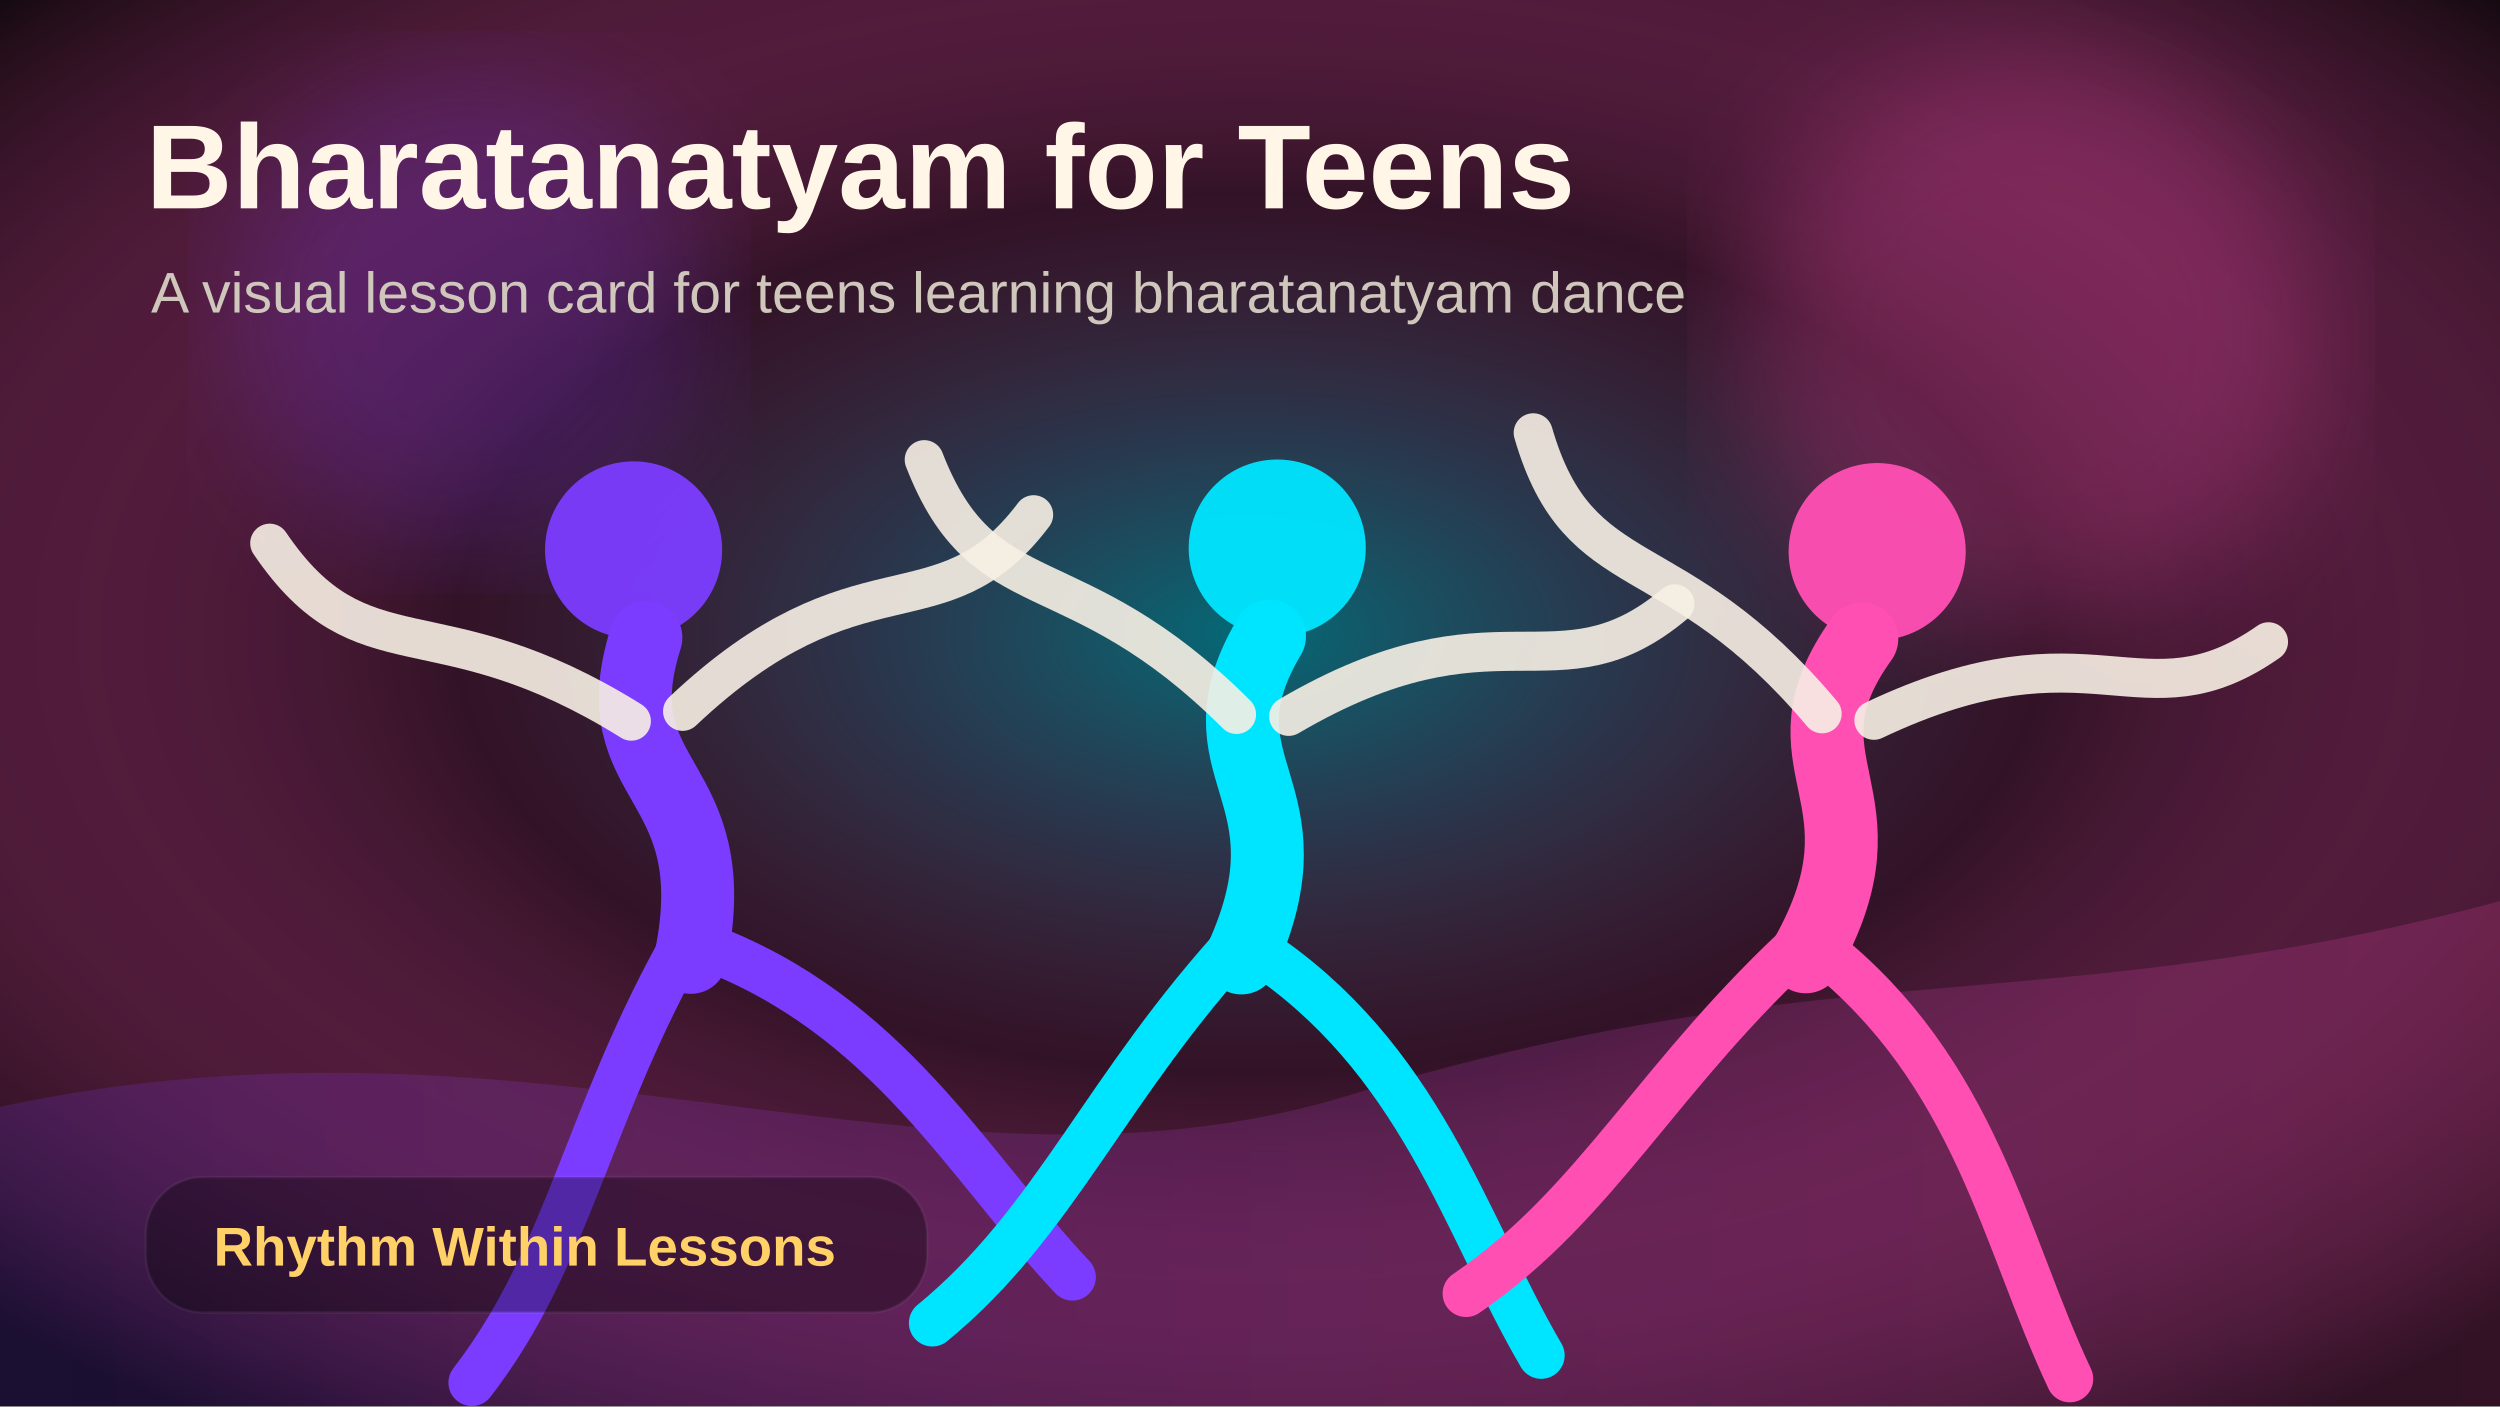
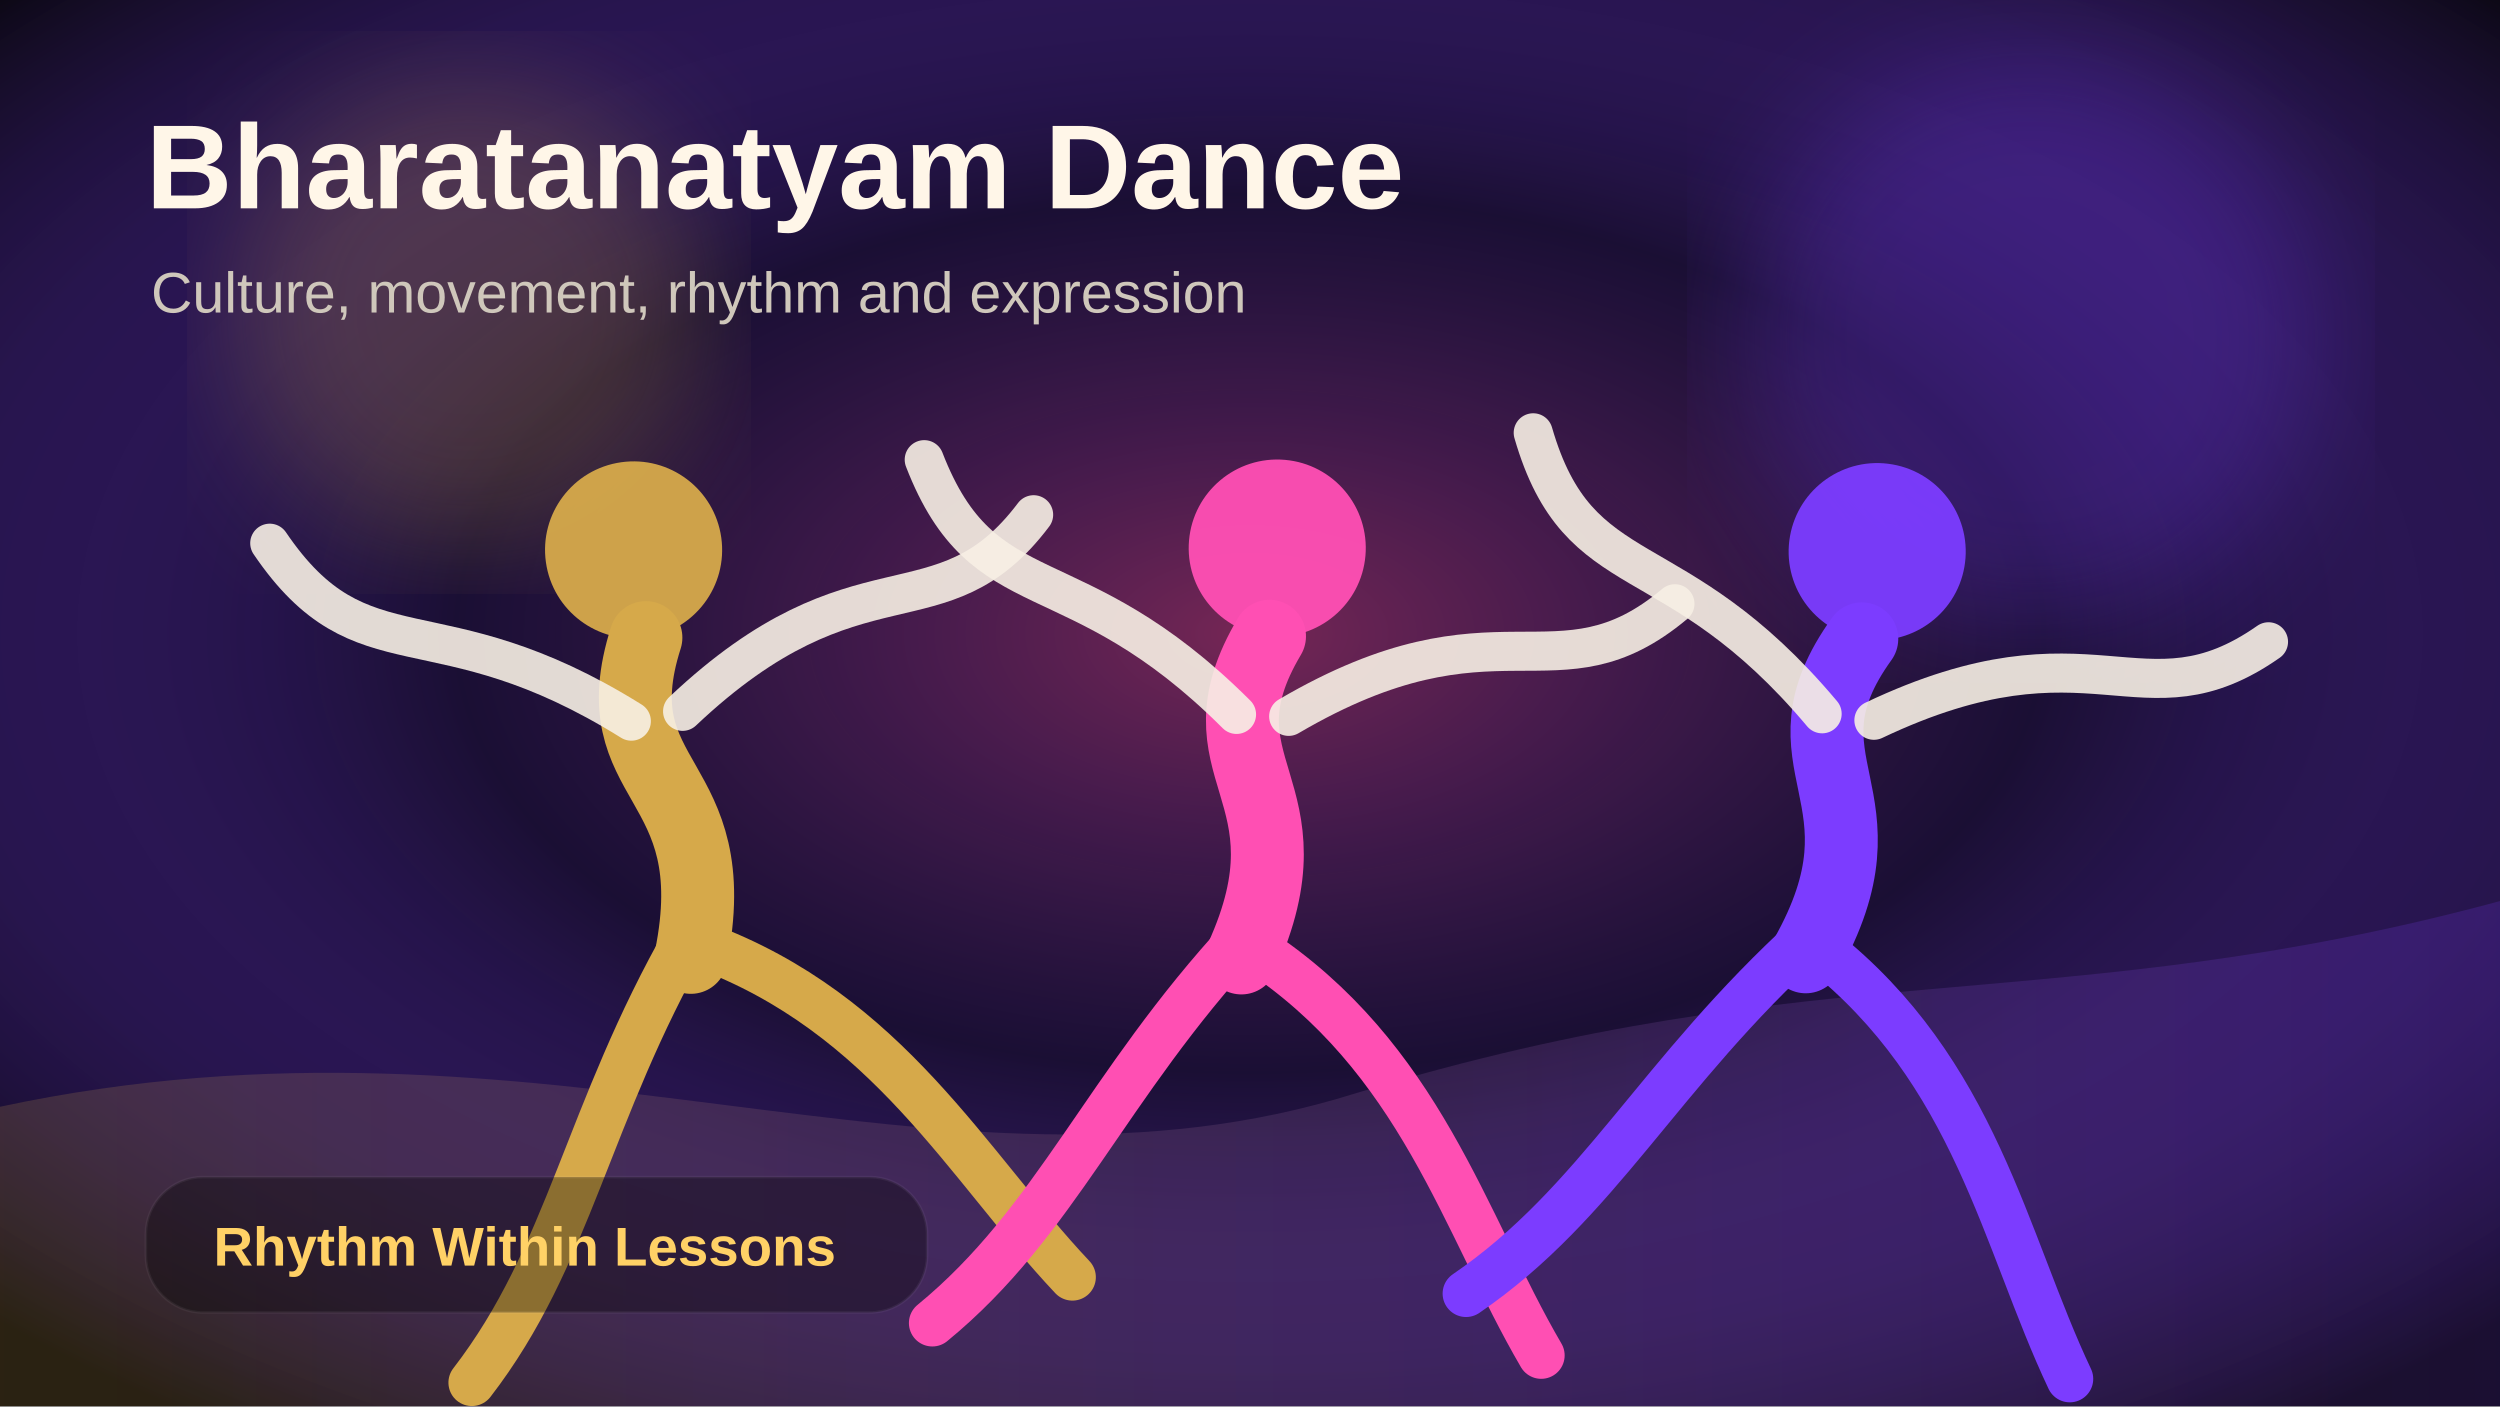
<svg xmlns="http://www.w3.org/2000/svg" viewBox="0 0 960 540" width="960" height="540">
  <defs>
    <radialGradient id="g" cx="50%" cy="45%" r="70%">
-       <stop stop-color="#00e5ff" stop-opacity=".45" />
-       <stop offset=".45" stop-color="#ff4fb3" stop-opacity=".18" />
+       <stop stop-color="#ff4fb3" stop-opacity=".45" />
+       <stop offset=".45" stop-color="#7c3cff" stop-opacity=".18" />
      <stop offset="1" stop-color="#050505" />
    </radialGradient>
    <linearGradient id="l" x1="0" x2="1">
-       <stop stop-color="#7c3cff" />
-       <stop offset="1" stop-color="#ff4fb3" />
+       <stop stop-color="#d6a94a" />
+       <stop offset="1" stop-color="#7c3cff" />
    </linearGradient>
    <filter id="blur">
      <feGaussianBlur stdDeviation="24" />
    </filter>
  </defs>
  <rect width="960" height="540" fill="#050507" />
  <rect width="960" height="540" fill="url(#g)" />
-   <circle cx="180" cy="120" r="90" fill="#7c3cff" opacity=".22" filter="url(#blur)" />
-   <circle cx="780" cy="130" r="110" fill="#ff4fb3" opacity=".25" filter="url(#blur)" />
+   <circle cx="180" cy="120" r="90" fill="#d6a94a" opacity=".22" filter="url(#blur)" />
+   <circle cx="780" cy="130" r="110" fill="#7c3cff" opacity=".25" filter="url(#blur)" />
  <path d="M0 425 C210 380 360 470 520 420 C700 365 790 392 960 346 L960 540 L0 540Z" fill="url(#l)" opacity=".18" />
  <g transform="translate(260,330) rotate(-8)">
+     <circle cx="0" cy="-120" r="34" fill="#d6a94a" opacity=".95" />
+     <path d="M0 -86 C-26 -32 24 -30 0 38" stroke="#d6a94a" stroke-width="28" stroke-linecap="round" fill="none" />
+     <path d="M-10 -55 C-78 -112 -110 -85 -138 -142" stroke="#f7efe4" stroke-width="15" stroke-linecap="round" fill="none" opacity=".9" />
+     <path d="M10 -56 C86 -110 112 -70 154 -112" stroke="#f7efe4" stroke-width="15" stroke-linecap="round" fill="none" opacity=".9" />
+     <path d="M0 30 C-48 92 -62 145 -106 188" stroke="#d6a94a" stroke-width="18" stroke-linecap="round" fill="none" />
+     <path d="M5 34 C72 70 94 132 128 180" stroke="#d6a94a" stroke-width="18" stroke-linecap="round" fill="none" />
+   </g>
+   <g transform="translate(480,330) rotate(5)">
+     <circle cx="0" cy="-120" r="34" fill="#ff4fb3" opacity=".95" />
+     <path d="M0 -86 C-26 -32 24 -30 0 38" stroke="#ff4fb3" stroke-width="28" stroke-linecap="round" fill="none" />
+     <path d="M-10 -55 C-78 -112 -110 -85 -138 -142" stroke="#f7efe4" stroke-width="15" stroke-linecap="round" fill="none" opacity=".9" />
+     <path d="M10 -56 C86 -110 112 -70 154 -112" stroke="#f7efe4" stroke-width="15" stroke-linecap="round" fill="none" opacity=".9" />
+     <path d="M0 30 C-48 92 -62 145 -106 188" stroke="#ff4fb3" stroke-width="18" stroke-linecap="round" fill="none" />
+     <path d="M5 34 C72 70 94 132 128 180" stroke="#ff4fb3" stroke-width="18" stroke-linecap="round" fill="none" />
+   </g>
+   <g transform="translate(700,330) rotate(10)">
    <circle cx="0" cy="-120" r="34" fill="#7c3cff" opacity=".95" />
    <path d="M0 -86 C-26 -32 24 -30 0 38" stroke="#7c3cff" stroke-width="28" stroke-linecap="round" fill="none" />
    <path d="M-10 -55 C-78 -112 -110 -85 -138 -142" stroke="#f7efe4" stroke-width="15" stroke-linecap="round" fill="none" opacity=".9" />
    <path d="M10 -56 C86 -110 112 -70 154 -112" stroke="#f7efe4" stroke-width="15" stroke-linecap="round" fill="none" opacity=".9" />
    <path d="M0 30 C-48 92 -62 145 -106 188" stroke="#7c3cff" stroke-width="18" stroke-linecap="round" fill="none" />
    <path d="M5 34 C72 70 94 132 128 180" stroke="#7c3cff" stroke-width="18" stroke-linecap="round" fill="none" />
  </g>
-   <g transform="translate(480,330) rotate(5)">
-     <circle cx="0" cy="-120" r="34" fill="#00e5ff" opacity=".95" />
-     <path d="M0 -86 C-26 -32 24 -30 0 38" stroke="#00e5ff" stroke-width="28" stroke-linecap="round" fill="none" />
-     <path d="M-10 -55 C-78 -112 -110 -85 -138 -142" stroke="#f7efe4" stroke-width="15" stroke-linecap="round" fill="none" opacity=".9" />
-     <path d="M10 -56 C86 -110 112 -70 154 -112" stroke="#f7efe4" stroke-width="15" stroke-linecap="round" fill="none" opacity=".9" />
-     <path d="M0 30 C-48 92 -62 145 -106 188" stroke="#00e5ff" stroke-width="18" stroke-linecap="round" fill="none" />
-     <path d="M5 34 C72 70 94 132 128 180" stroke="#00e5ff" stroke-width="18" stroke-linecap="round" fill="none" />
-   </g>
-   <g transform="translate(700,330) rotate(10)">
-     <circle cx="0" cy="-120" r="34" fill="#ff4fb3" opacity=".95" />
-     <path d="M0 -86 C-26 -32 24 -30 0 38" stroke="#ff4fb3" stroke-width="28" stroke-linecap="round" fill="none" />
-     <path d="M-10 -55 C-78 -112 -110 -85 -138 -142" stroke="#f7efe4" stroke-width="15" stroke-linecap="round" fill="none" opacity=".9" />
-     <path d="M10 -56 C86 -110 112 -70 154 -112" stroke="#f7efe4" stroke-width="15" stroke-linecap="round" fill="none" opacity=".9" />
-     <path d="M0 30 C-48 92 -62 145 -106 188" stroke="#ff4fb3" stroke-width="18" stroke-linecap="round" fill="none" />
-     <path d="M5 34 C72 70 94 132 128 180" stroke="#ff4fb3" stroke-width="18" stroke-linecap="round" fill="none" />
-   </g>
-   <text x="56" y="80" fill="#fff6e8" font-size="46" font-family="Arial, sans-serif" font-weight="800">Bharatanatyam for Teens</text>
-   <text x="58" y="120" fill="#cfc7bb" font-size="22" font-family="Arial, sans-serif">A visual lesson card for teens learning bharatanatyam dance</text>
+   <text x="56" y="80" fill="#fff6e8" font-size="46" font-family="Arial, sans-serif" font-weight="800">Bharatanatyam Dance</text>
+   <text x="58" y="120" fill="#cfc7bb" font-size="22" font-family="Arial, sans-serif">Culture, movement, rhythm and expression</text>
  <rect x="56" y="452" rx="22" ry="22" width="300" height="52" fill="#000" opacity=".35" stroke="#fff" stroke-opacity=".14" />
  <text x="82" y="486" fill="#ffd166" font-size="21" font-family="Arial, sans-serif" font-weight="700">Rhythm Within Lessons</text>
</svg>
